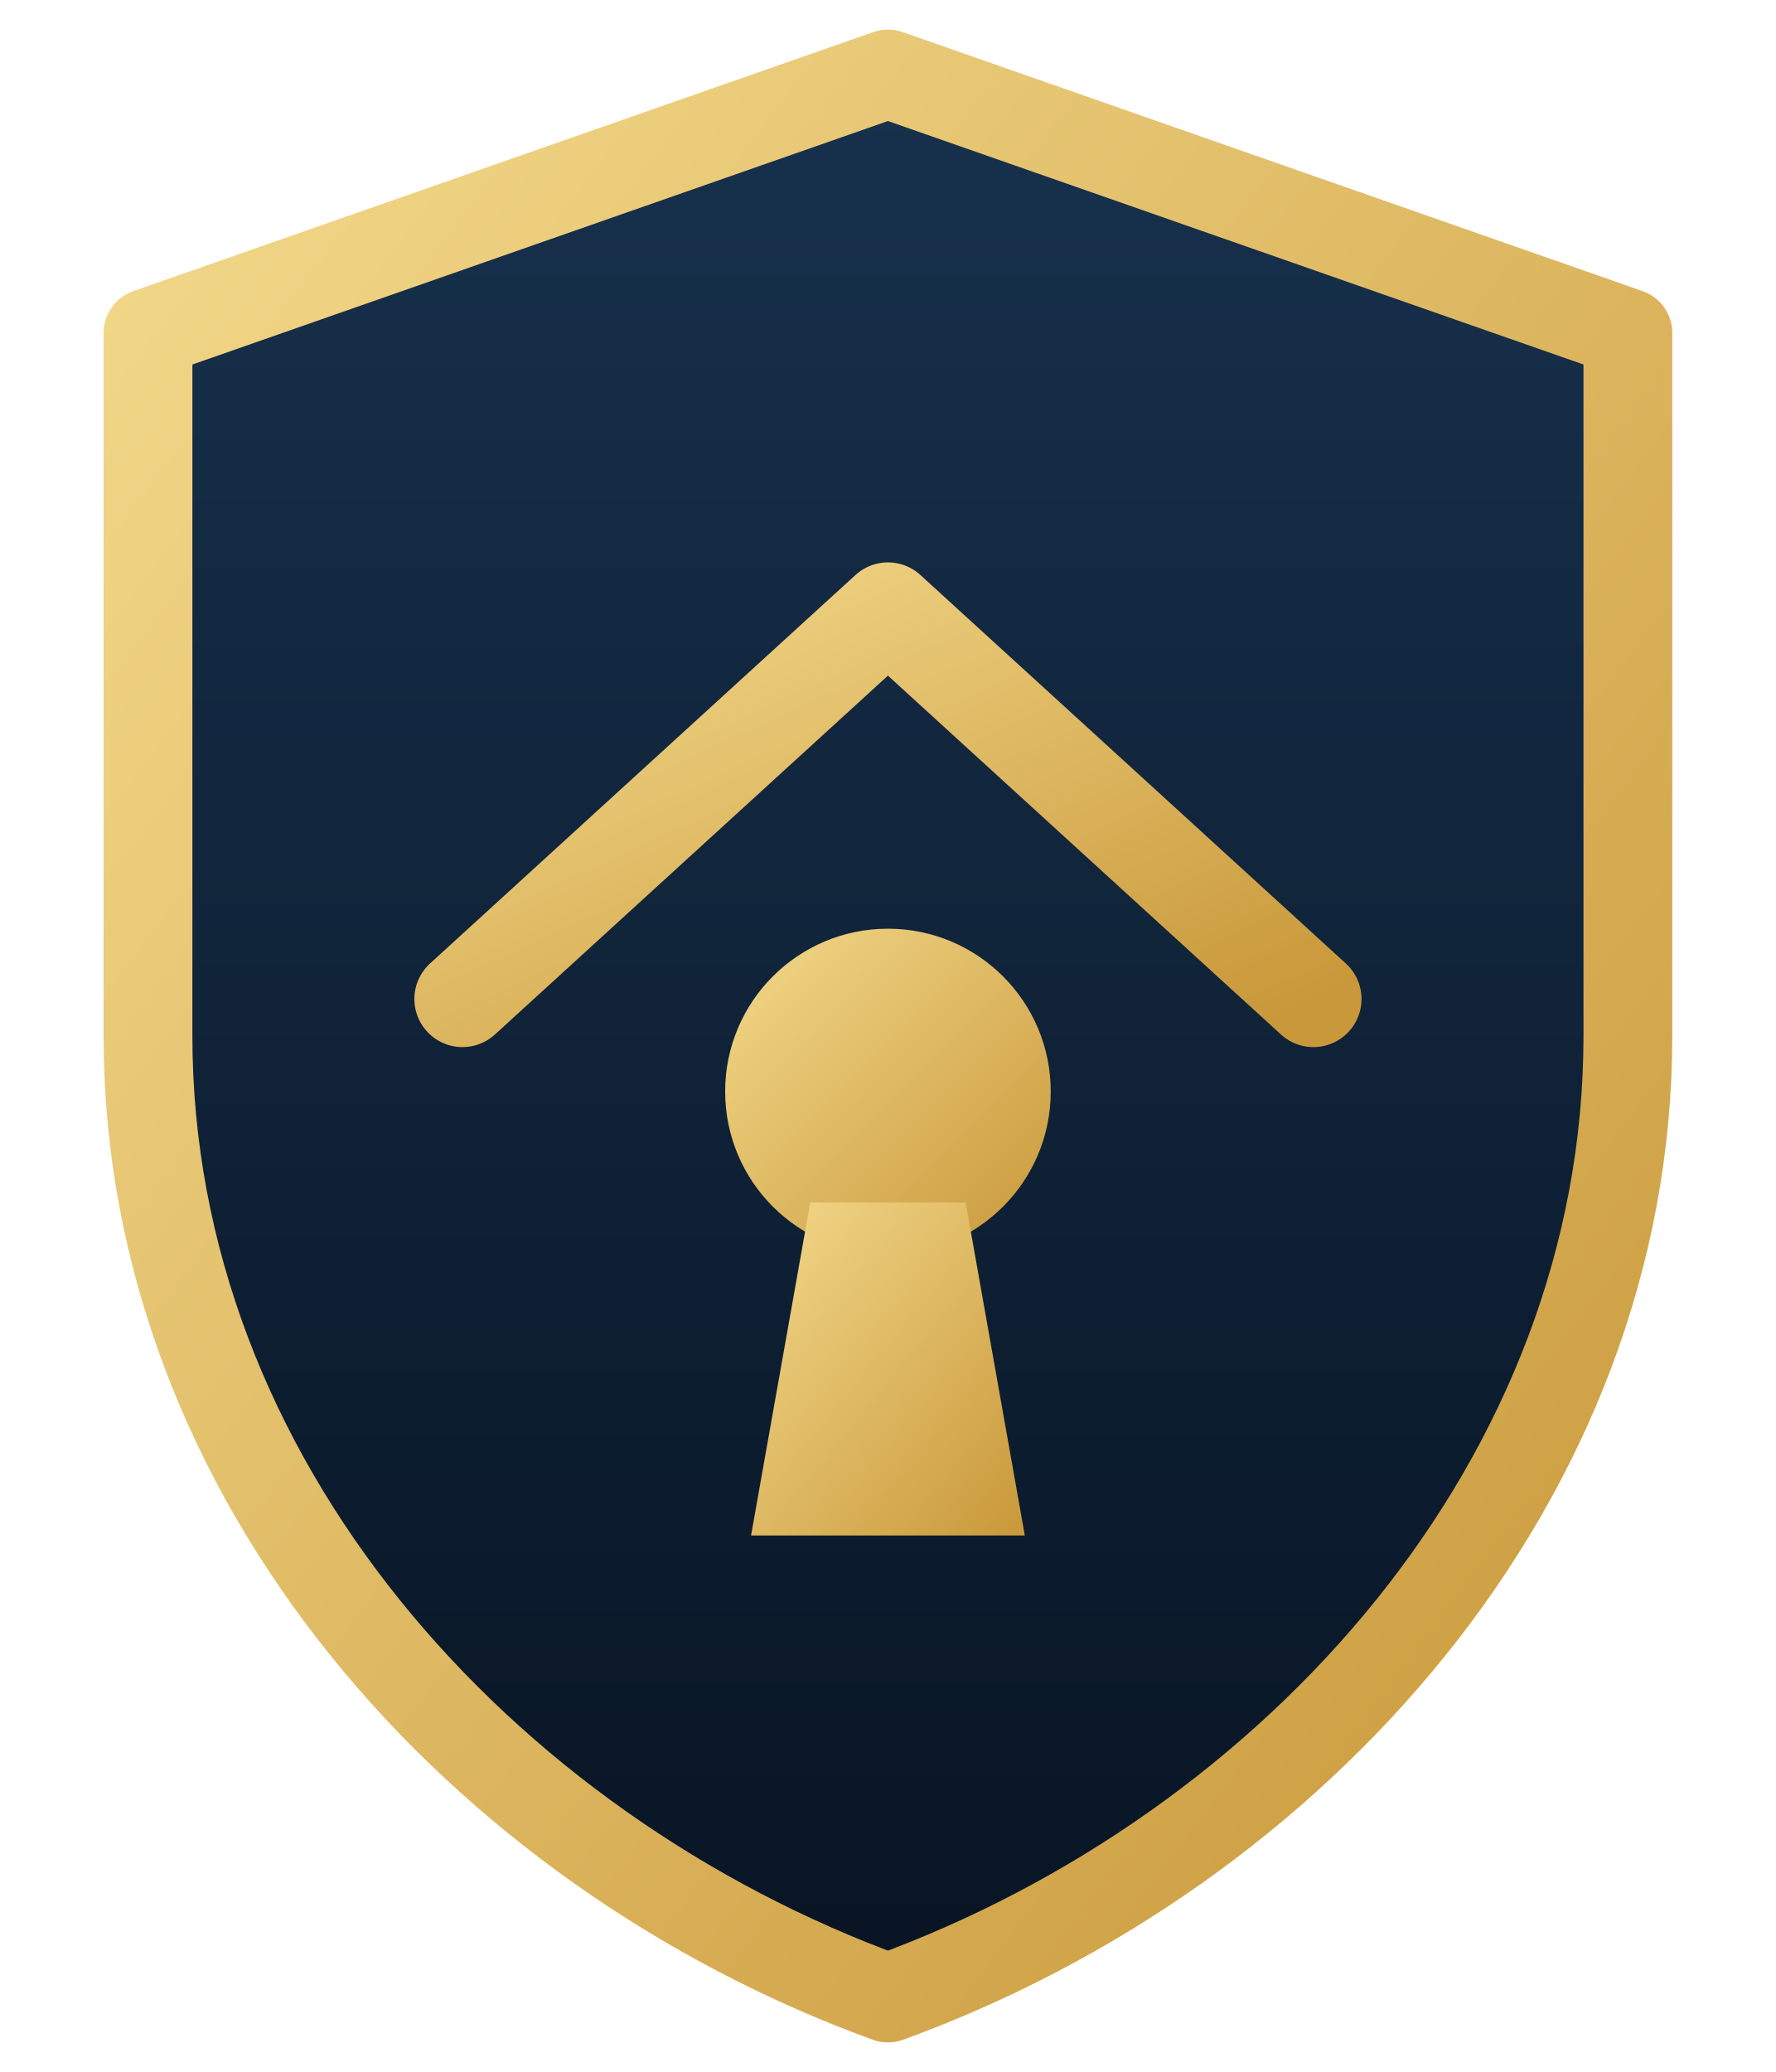
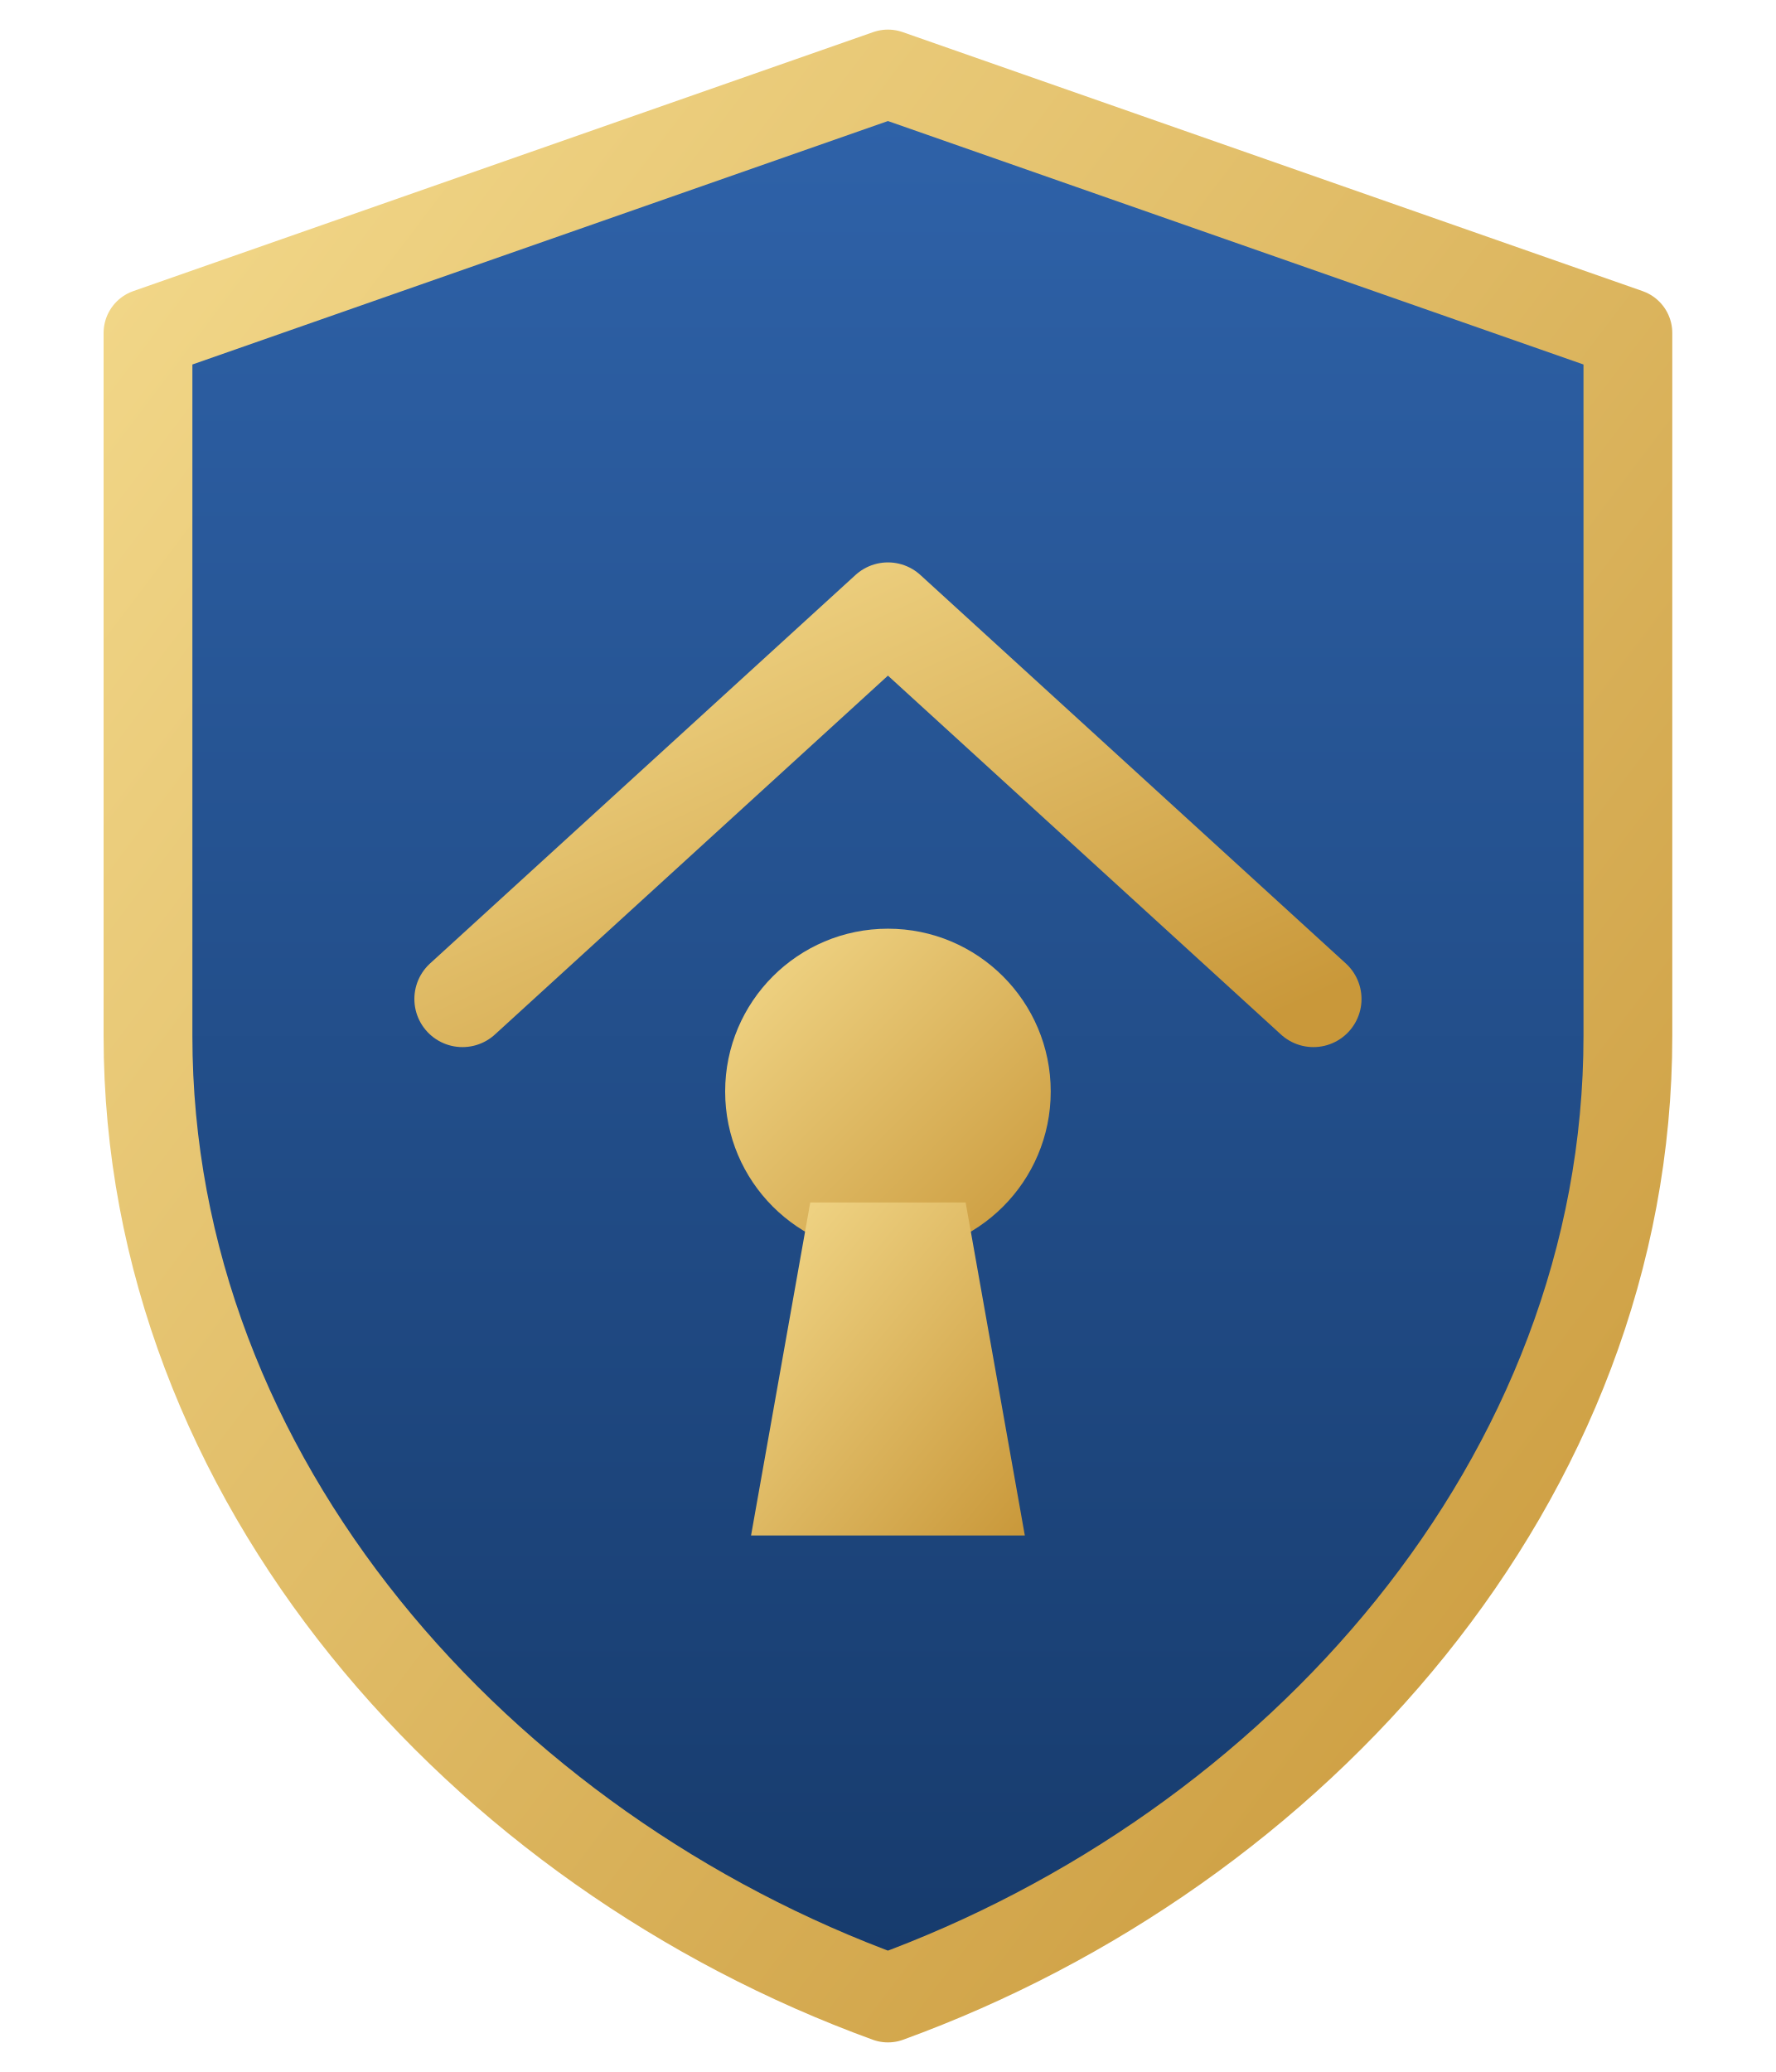
<svg xmlns="http://www.w3.org/2000/svg" viewBox="0 0 48 56">
  <defs>
    <linearGradient id="g" x1="0" y1="0" x2="1" y2="1">
      <stop offset="0" stop-color="#f3d98b" />
      <stop offset="1" stop-color="#c9983a" />
    </linearGradient>
    <linearGradient id="n" x1="0" y1="0" x2="0" y2="1">
-       <stop offset="0" stop-color="#17314d" />
-       <stop offset="1" stop-color="#081423" />
+       <stop offset="0" stop-color="#2f63aa" />
+       <stop offset="1" stop-color="#163a6b" />
    </linearGradient>
  </defs>
  <path d="M24 2 44 9v19c0 12-9 22-20 26C13 50 4 40 4 28V9z" fill="url(#n)" stroke="url(#g)" stroke-width="2.4" stroke-linejoin="round" />
  <path d="M12.5 27 24 16.5 35.5 27" fill="none" stroke="url(#g)" stroke-width="2.6" stroke-linecap="round" stroke-linejoin="round" />
  <circle cx="24" cy="29.5" r="4.4" fill="url(#g)" />
  <path d="M21.9 32.5h4.2l1.6 9h-7.4z" fill="url(#g)" />
</svg>
